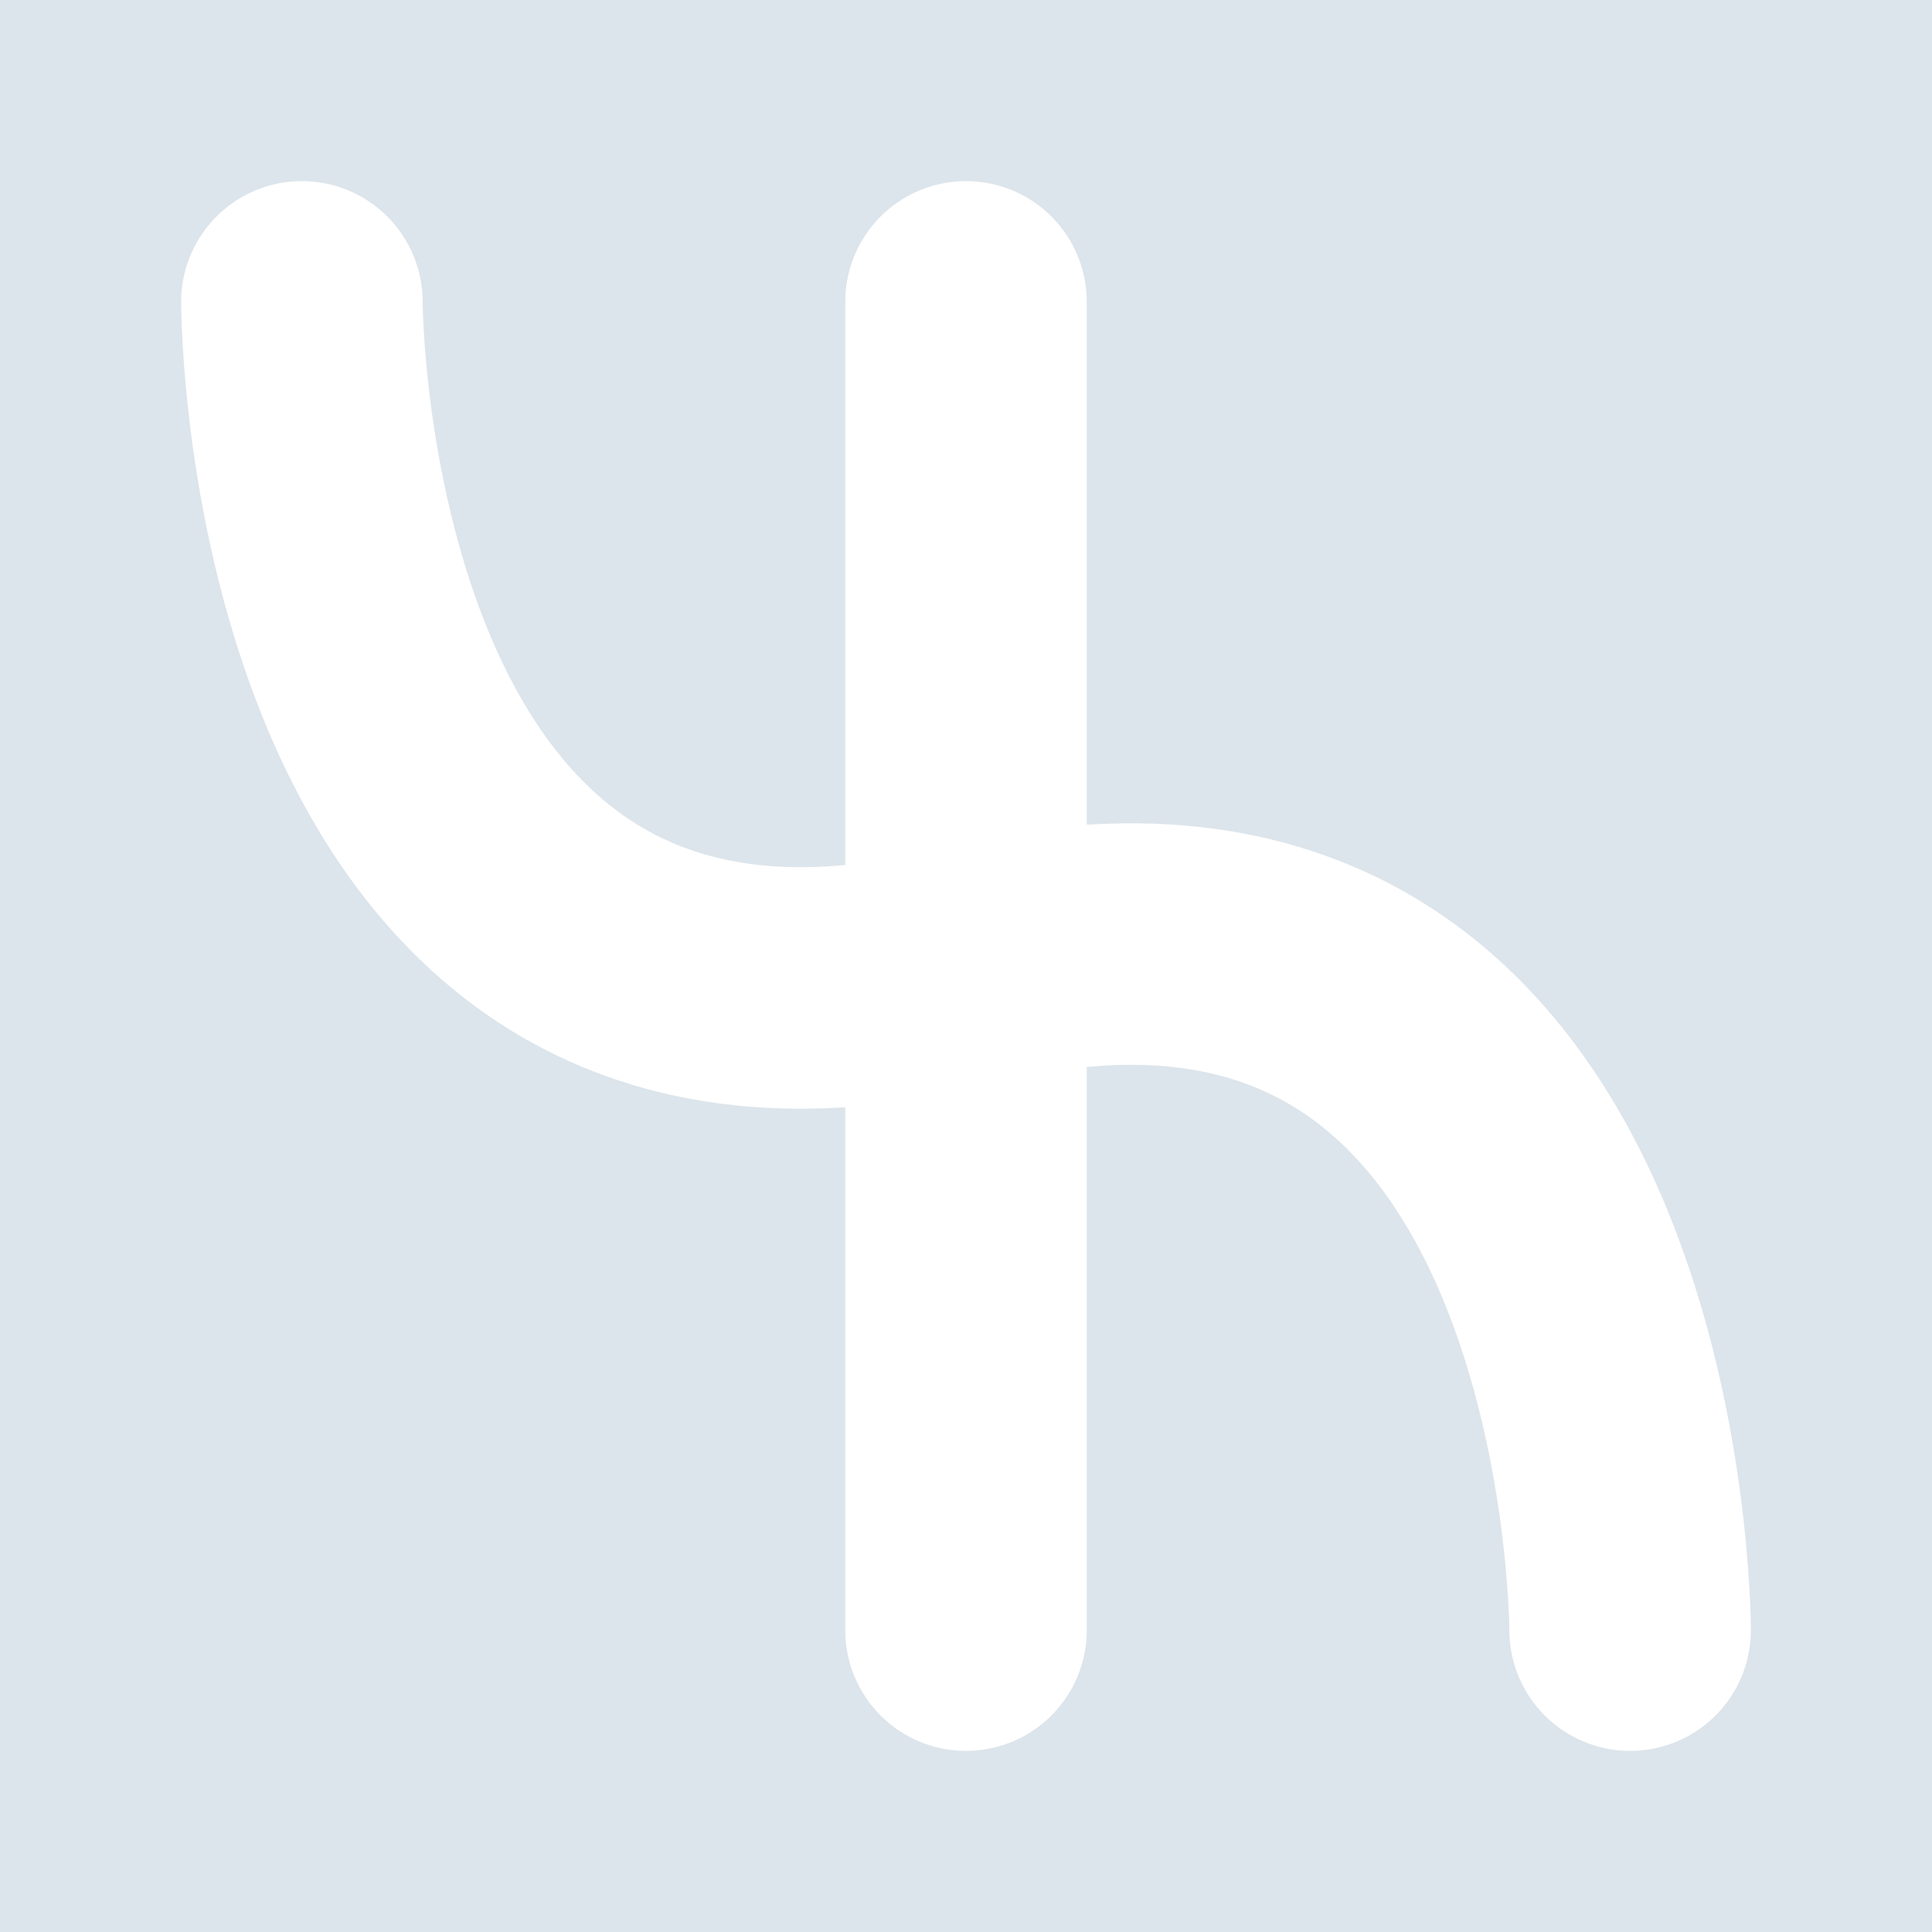
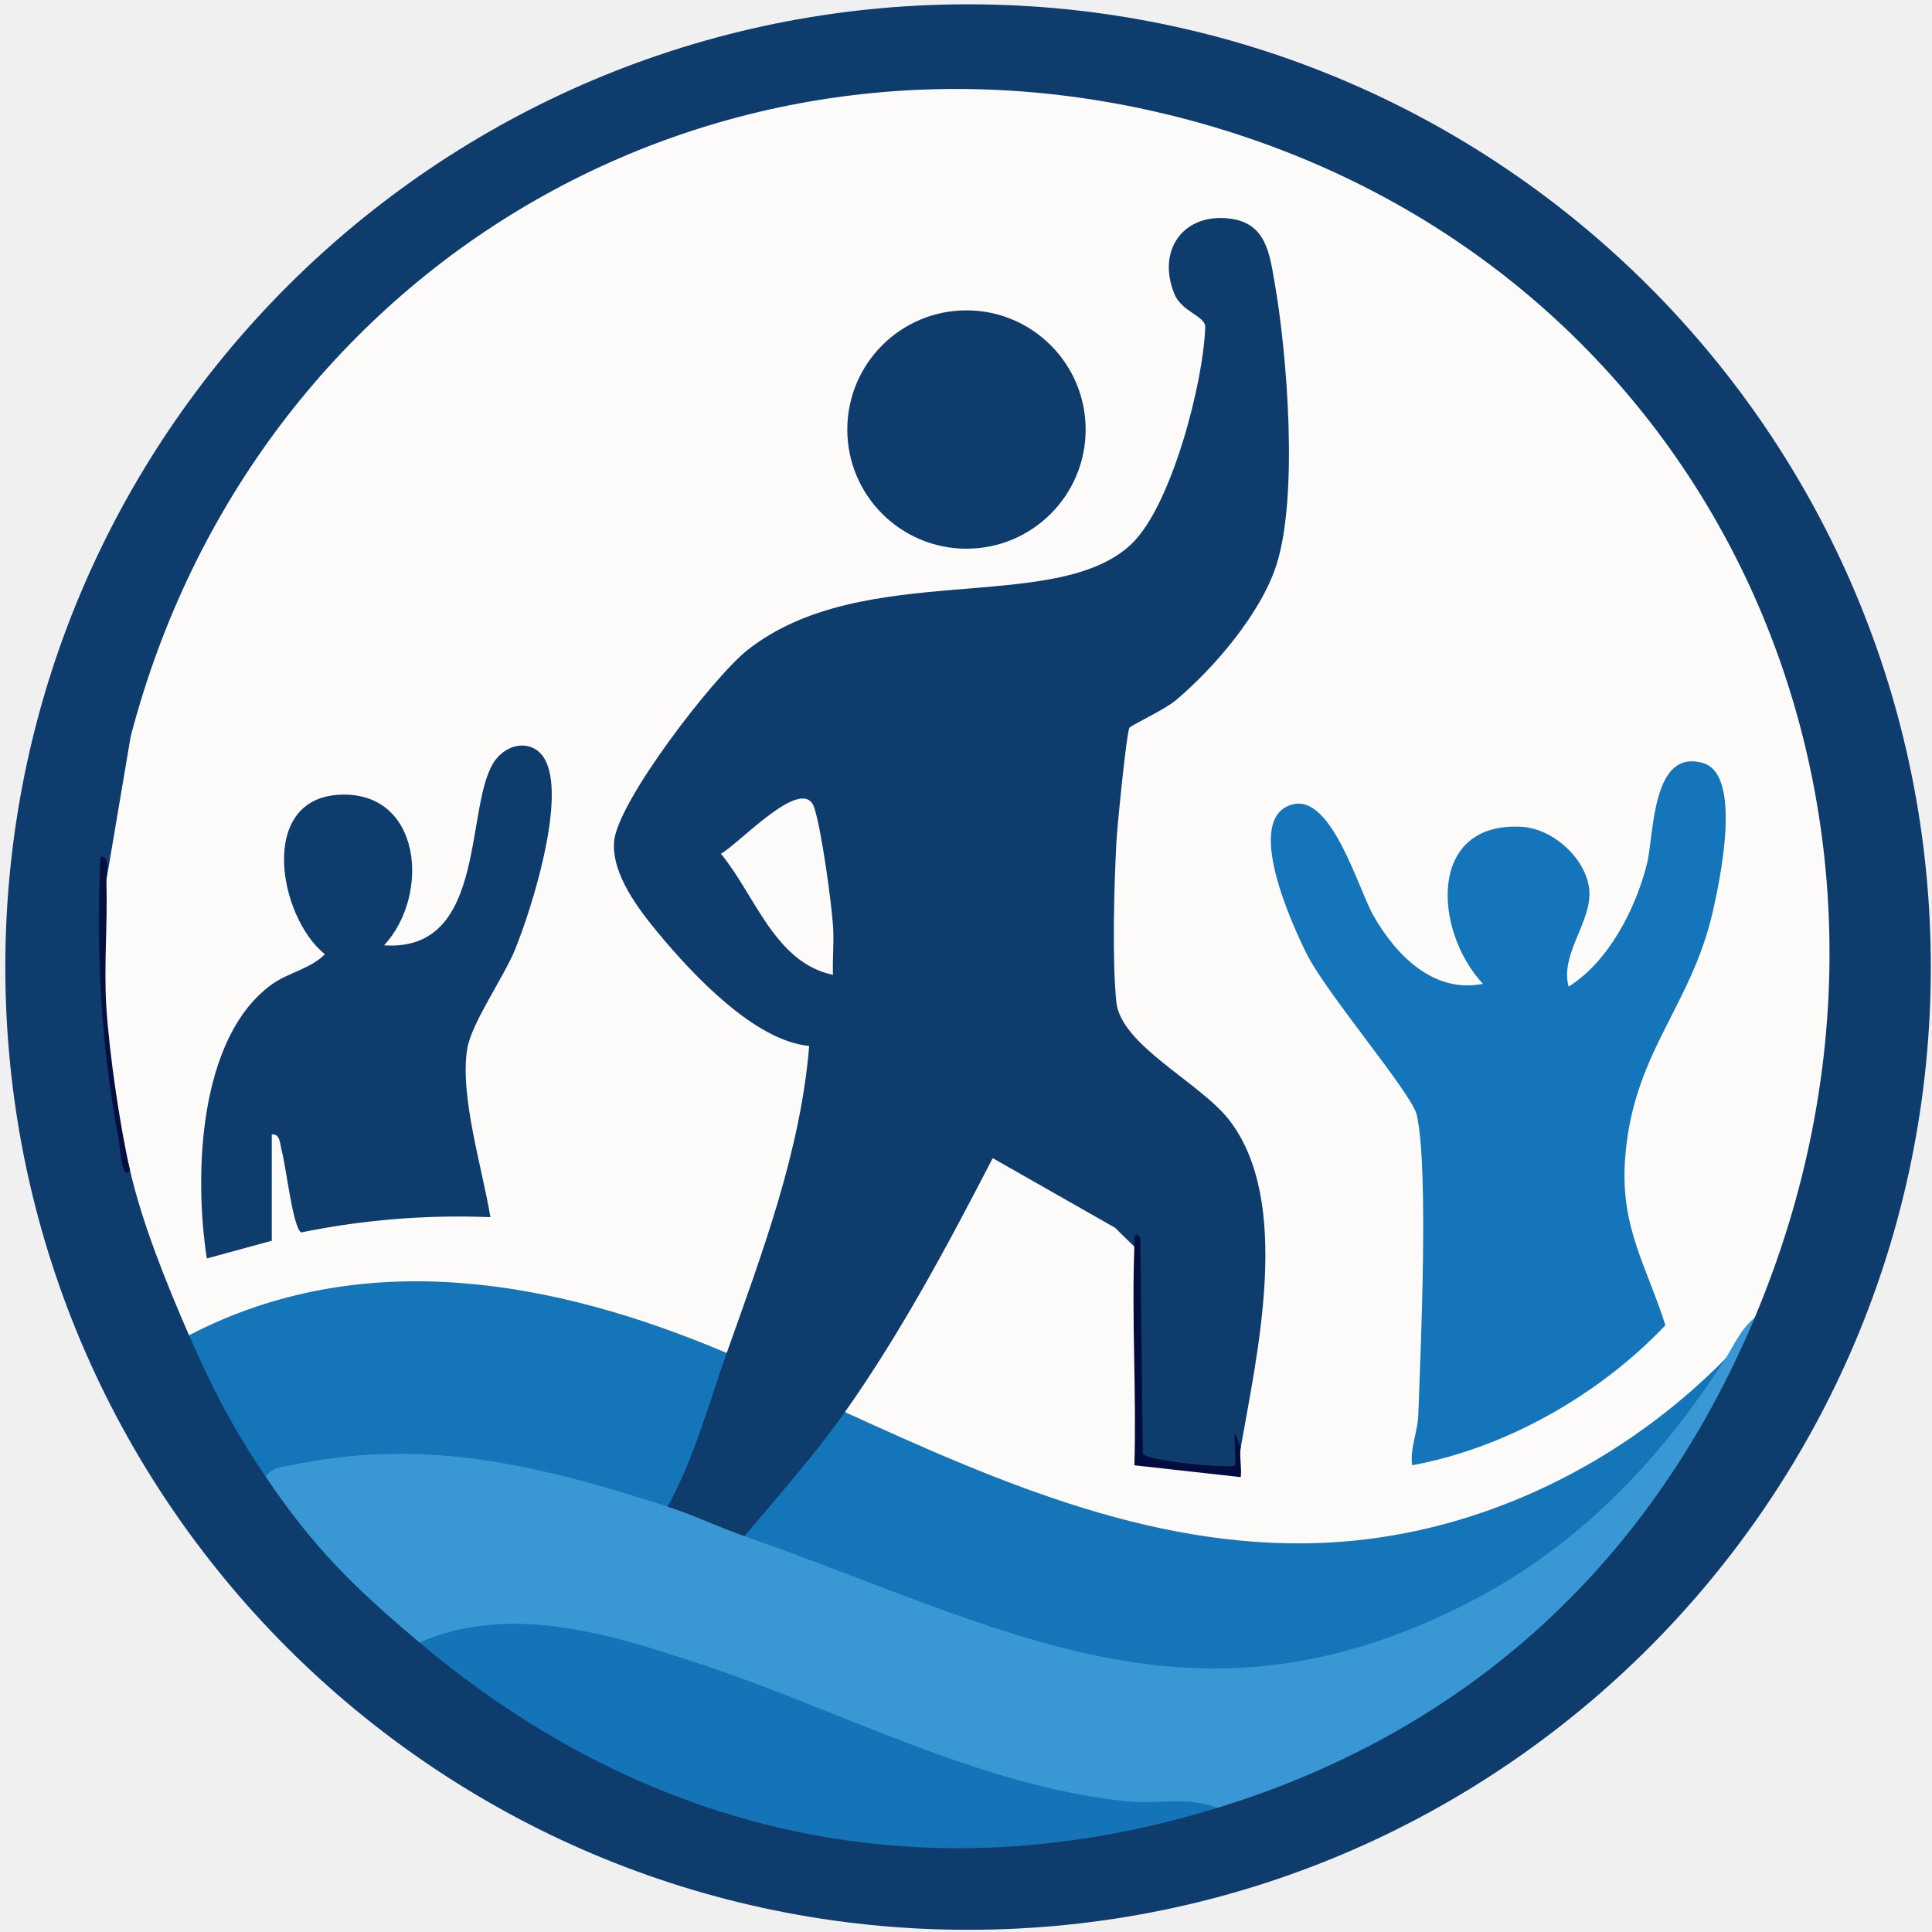
- <svg xmlns="http://www.w3.org/2000/svg" width="512" height="512" viewBox="0 0 512 512" fill="none">
-   <rect width="512" height="512" fill="rgba(43, 134, 197, 0.1)" />
-   <path d="M 256 80              L 256 432              M 80 80              C 80 80, 80 300, 256 256              C 432 212, 432 432, 432 432" stroke="white" stroke-width="64" stroke-linecap="round" stroke-linejoin="round" />
+ <svg xmlns="http://www.w3.org/2000/svg" width="1024" height="1024" viewBox="0 0 1024 1024" fill="none">
+   <path d="M513.096 1022.84C794.915 1022.84 1023.37 794.383 1023.37 512.564C1023.37 230.744 794.915 2.286 513.096 2.286C231.277 2.286 2.818 230.744 2.818 512.564C2.818 794.383 231.277 1022.84 513.096 1022.84Z" fill="#0D3C6D" />
+   <path d="M930.055 698.324C925.326 707.844 920.097 715.172 914.398 720.245C833.198 822.457 701.925 841.903 581.081 807.895C552.177 799.753 477.428 774.952 455.758 758.919C452.094 756.225 449.558 752.593 447.804 748.428L452.345 730.735C476.27 694.692 496.875 656.613 516.823 618.252C519.891 608.951 524.714 609.108 532.386 610.141C536.708 610.736 600.653 648.095 601.342 652.072C599.619 655.047 599.901 657.897 601.248 660.746C602.375 698.199 603.69 735.432 605.193 772.509C606.383 777.05 647.03 779.273 653.606 779.618C653.325 777.833 654.64 773.731 657.615 767.248C657.458 763.178 657.145 759.764 652.917 757.885L661.686 704.399C667.322 636.477 665.256 599.275 604.097 561.321C594.859 553.085 587.532 544.317 585.465 531.791C582.333 512.752 584.087 403.619 592.26 385.519C626.895 361.156 665.256 329.997 673.585 285.06C679.473 253.307 677.782 161.867 665.287 132.869C651.039 99.864 598.335 143.266 643.961 169.164C641.362 231.386 622.01 314.496 544.724 315.185L460.957 324.392C407.69 328.4 353.828 390.028 335.07 436.374C319.413 475.08 398.577 541.937 433.305 552.052C441.291 575.945 406.876 680.068 395.101 707.907L385.174 717.144L373.181 718.961C290.509 685.015 196.22 669.42 112.577 708.658L100.208 707.781C88.214 680.255 75.125 647.782 68.893 620.099C55.584 571.655 51.482 517.355 56.367 466.656L69.269 390.31C134.31 141.45 378.692 -3.633 630.089 63.569C910.17 138.444 1041.63 433.399 930.024 698.387L930.055 698.324Z" fill="#FCFBF9" />
+   <path d="M645.088 958.239C593.106 966.224 542.876 953.886 492.804 934.94L377.658 890.786C331.406 874.44 279.611 857.404 231.23 873.719L222.336 870.557C188.203 841.778 166.658 820.985 140.917 782.875L139.414 775.234C195.593 756.633 291.981 763.772 345.748 789.388C349.538 791.204 351.824 795.087 353.89 798.563C366.573 792.614 388.274 801.758 394.6 814.221L406.562 811.81C569.118 880.671 709.284 923.855 853.02 787.29L914.429 720.276C918.938 713.261 922.414 704.618 930.086 698.355C875.974 826.872 779.837 916.84 645.12 958.27L645.088 958.239Z" fill="#3997D4" />
+   <path d="M385.174 717.113C389.934 732.52 379.82 755.944 373.024 771.476C370.049 785.254 363.661 794.273 353.859 798.532C286.845 776.862 225.812 761.612 154.884 776.486C149.654 777.582 144.049 777.457 140.917 782.875C123.726 757.447 112.421 735.808 100.208 707.719C192.243 659.869 293.86 678.345 385.174 717.113Z" fill="#1575B9" />
+   <path d="M645.088 958.238C490.956 1005.62 344.12 973.238 222.336 870.556C271.688 849.043 326.176 866.924 374.276 883.02C446.614 907.195 519.828 946.746 596.957 954.7C612.99 956.36 629.963 952.007 645.088 958.238Z" fill="#1574B8" />
+   <path d="M56.367 466.593C57.149 488.764 54.957 511.875 56.367 533.889C57.995 558.722 63.381 595.736 68.861 620.037C64.79 627.646 63.318 606.383 63.131 605.413C53.517 553.899 50.886 506.676 53.235 454.067C58.715 453.441 56.21 462.898 56.335 466.562L56.367 466.593Z" fill="#061040" />
+   <path d="M385.174 717.113C403.869 664.347 424.255 610.642 428.89 554.369C400.142 551.739 367.356 516.791 349.099 494.808C338.515 482.063 324.235 463.43 325.456 446.27C326.959 425.132 378.316 358.619 396.197 344.527C457.825 295.958 559.755 326.584 599.807 288.223C621.101 267.837 637.917 202.232 638.794 173.391C638.982 167.41 626.425 165.531 622.447 155.761C612.896 132.431 627.489 112.295 652.698 115.991C671.017 118.684 672.865 134.341 675.558 149.623C682.322 188.172 688.146 263.014 676.591 299.246C668.387 324.987 643.742 353.828 623.23 371.145C617.406 376.062 599.4 384.485 598.648 385.707C597.051 388.306 592.135 438.316 591.728 446.144C590.475 469.787 589.41 508.117 591.665 531.008C593.92 553.899 635.944 573.722 651.351 593.45C685.015 636.54 666.289 717.52 657.614 767.248C655.735 769.096 655.234 772.697 656.111 778.052C653.762 781.591 607.009 776.956 603.502 772.039L602.782 656.8L601.247 660.777L590.976 650.725L526.154 613.836C502.48 659.65 477.584 706.278 447.804 748.459C442.418 773.543 417.585 802.603 394.568 814.221C381.04 809.461 367.638 803.01 353.859 798.563C367.951 772.822 375.466 744.576 385.174 717.144V717.113Z" fill="#0E3C6D" />
+   <path d="M748.46 776.612C747.27 767.499 751.372 759.075 751.717 750.151C752.969 715.641 757.322 619.504 750.934 590.976C748.366 579.546 702.959 526.562 692.469 505.393C684.859 489.986 658.774 433.525 684.953 426.385C705.871 420.686 719.838 471.103 728.042 485.476C739.942 506.301 759.952 526.718 786.007 521.457C759.952 493.712 756.257 435.435 806.455 438.222C822.958 439.13 840.714 454.882 842.342 471.604C843.971 488.326 826.622 505.768 831.413 522.96C852.582 509.62 866.862 481.875 872.906 457.982C876.726 442.919 875.223 396.166 902.811 404.496C923.636 410.79 911.486 467.063 907.759 483.441C896.141 534.202 864.858 558.566 861.256 615.402C859.002 650.757 872.53 670.61 882.707 702.395C848.073 738.971 798.376 767.468 748.46 776.612Z" fill="#1575BA" />
+   <path d="M394.568 814.19C412.637 792.676 431.583 771.413 447.804 748.428C530.287 786.037 615.997 823.772 709.253 817.29C786.82 811.872 860.441 775.077 914.397 720.245C879.763 774.044 836.861 819.325 778.741 849.2C632.625 924.324 533.356 862.822 394.568 814.19Z" fill="#1575B9" />
+   <path d="M144.048 657.615L109.633 667.009C102.807 623.419 104.967 549.703 144.268 521.614C152.942 515.413 164.466 513.566 172.201 505.768C147.587 485.977 136.502 423.285 179.998 421.218C223.495 419.151 228.254 474.391 203.578 501.04C259.663 504.86 245.509 424.224 262.951 402.335C270.592 392.753 284.308 392.189 289.6 404.089C299.246 425.665 282.054 480.904 273.004 503.232C266.991 518.075 249.799 542.25 247.607 556.092C243.63 581.112 255.812 619.818 259.914 645.12C226.125 643.774 192.587 646.467 159.549 653.231C155.04 649.755 151.689 618.44 149.341 610.079C148.433 606.822 148.589 600.622 144.048 601.311V657.677V657.615Z" fill="#0E3C6D" />
+   <path d="M512.25 290.822C547.132 290.822 575.413 262.545 575.413 227.66C575.413 192.775 547.132 164.498 512.25 164.498C477.365 164.498 449.088 192.775 449.088 227.66C449.088 262.545 477.365 290.822 512.25 290.822Z" fill="#0E3C6D" />
+   <path d="M601.248 660.746C601.342 658.429 600.246 651.101 604.379 656.049L605.726 770.568C608.575 774.514 652.51 778.616 654.483 776.643C655.485 775.641 653.763 763.052 654.483 759.42L657.615 767.249C656.801 771.946 658.241 777.958 657.615 782.906L601.248 776.643C602.406 738.157 599.745 699.232 601.248 660.778V660.746Z" fill="#030C3F" />
+   <path d="M441.51 516.697C410.602 510.215 400.143 474.266 382.074 452.502C391.25 447.71 425.633 410.101 431.552 428.045C435.372 439.569 440.508 476.896 441.479 490.142C442.136 498.942 441.197 507.898 441.479 516.697H441.51Z" fill="#FCFBFA" />
</svg>
